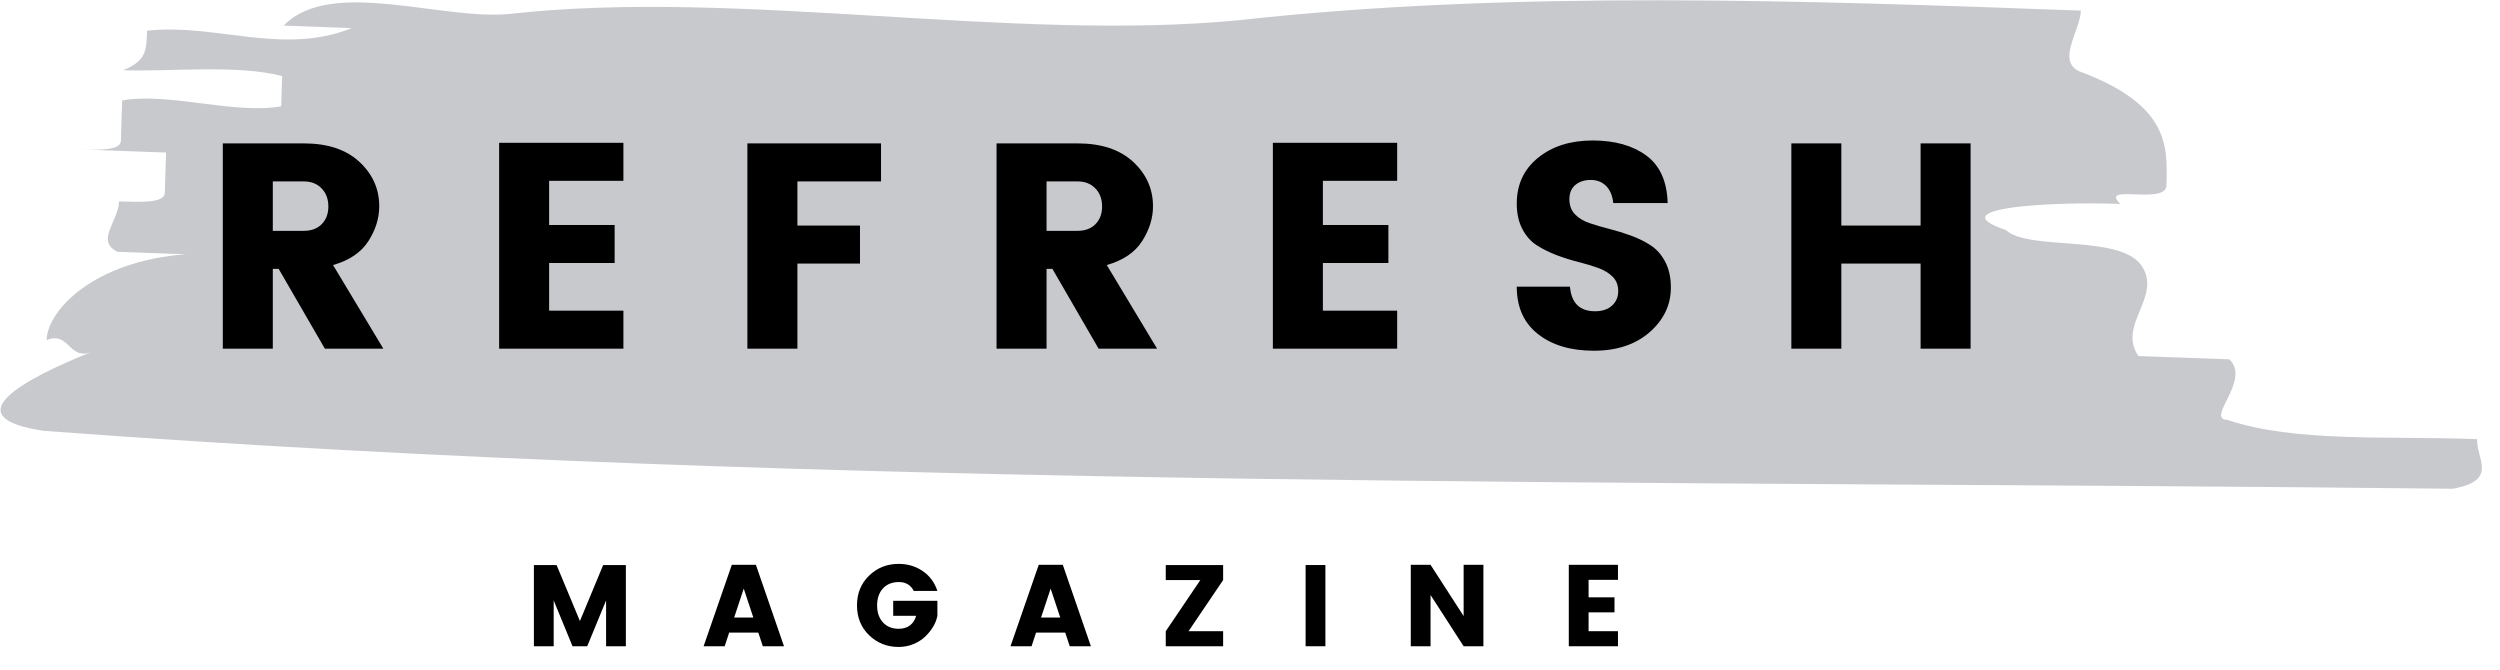
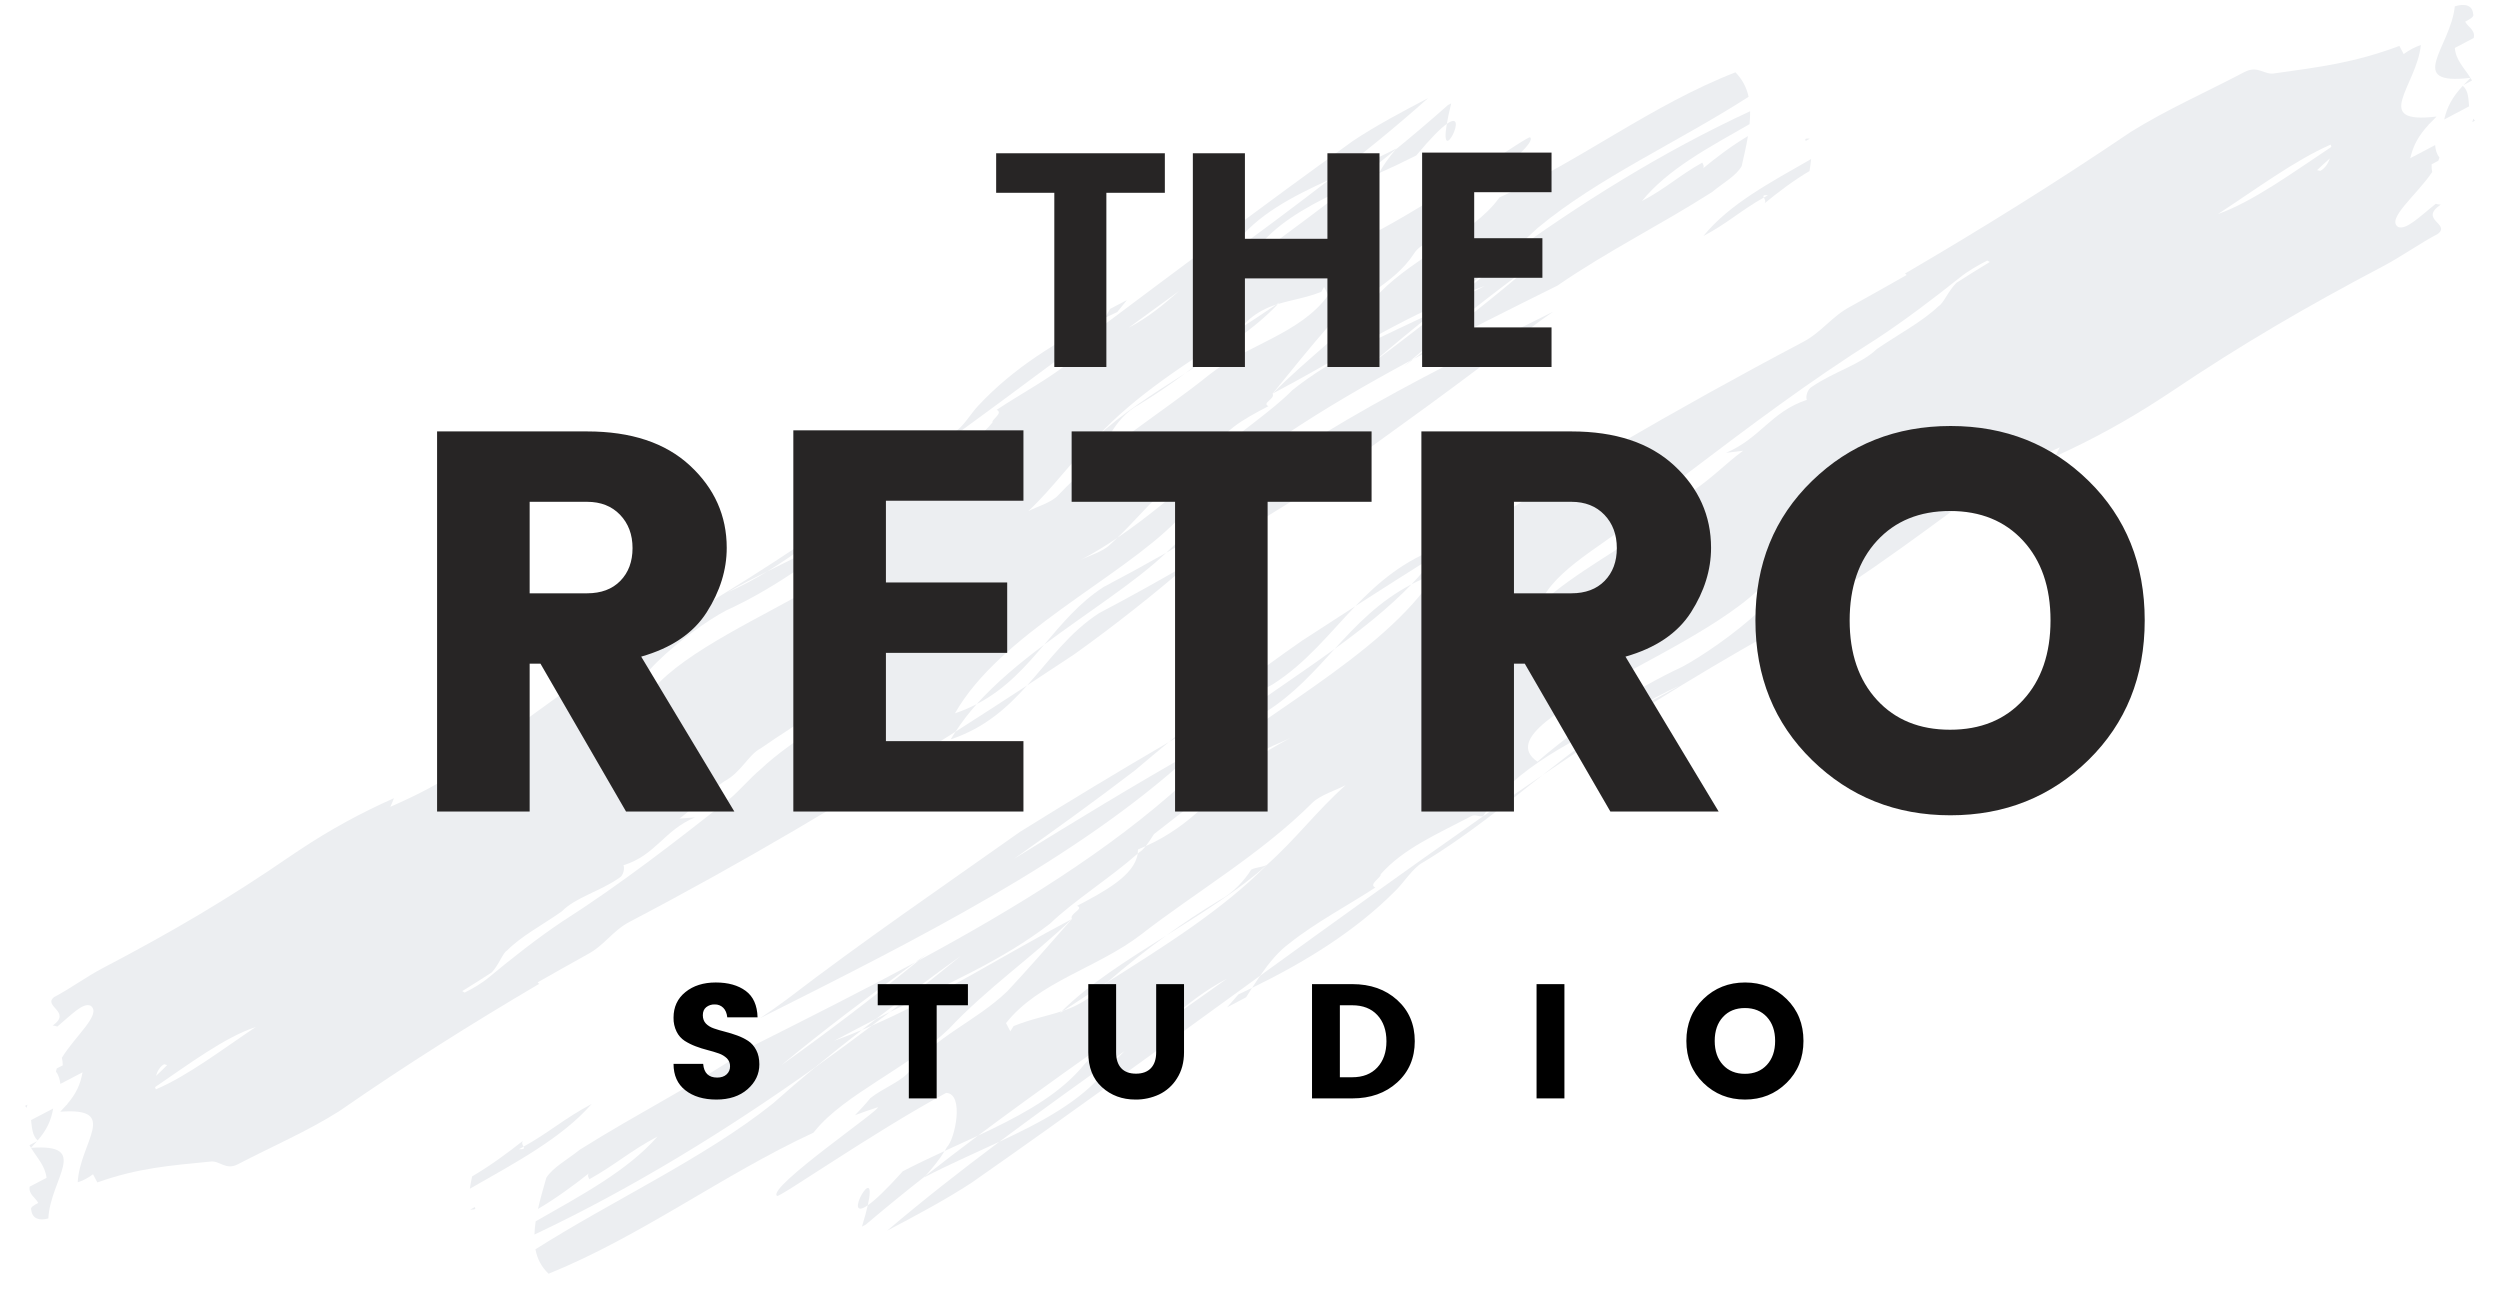
- <svg xmlns="http://www.w3.org/2000/svg" width="153px" height="41px" viewBox="0 0 153 41" version="1.1">
-   <g id="Page-1" stroke="none" stroke-width="1" fill="none" fill-rule="evenodd">
-     <g id="59924" transform="translate(-816, -61)">
-       <g id="Group-7" transform="translate(816.0364, 61.01641)">
-         <path d="M151.56,26.859 C146.002,26.655 140.421,27.07 136.288,25.682 C134.898,25.632 137.751,23.264 136.402,21.976 C135.011,21.925 132.23,21.824 130.837,21.773 C129.505,19.871 132.343,18.122 131.008,16.218 C129.675,14.316 124.076,15.347 122.724,14.061 C118.587,12.674 125.562,12.312 129.732,12.464 C128.381,11.179 132.513,12.567 132.551,11.331 C132.626,8.862 132.702,6.392 127.197,4.338 C125.826,3.669 127.274,1.868 127.312,0.633 C110.627,0.023 92.553,-0.639 75.794,1.22 C61.834,2.563 45.098,-0.709 31.264,0.825 C27.073,1.29 20.198,-1.435 17.324,1.55 C18.713,1.601 20.104,1.652 21.493,1.703 C17.268,3.403 13.152,1.398 8.963,1.862 C8.926,3.098 8.906,3.715 7.495,4.281 C10.277,4.383 14.466,3.918 17.23,4.638 L17.173,6.488 C14.371,7.005 10.239,5.618 7.439,6.132 C7.42,6.751 7.382,7.986 7.363,8.603 C7.345,9.22 5.954,9.169 4.565,9.118 C5.954,9.169 8.736,9.271 10.126,9.321 C10.107,9.938 10.068,11.174 10.05,11.79 C10.031,12.409 8.642,12.358 7.25,12.307 C7.212,13.541 5.784,14.725 7.155,15.393 C8.548,15.444 9.937,15.494 11.327,15.545 C5.746,15.96 2.87,18.944 2.814,20.796 C4.225,20.229 4.168,22.082 5.576,21.515 C1.349,23.214 -2.898,25.53 2.644,26.35 C51.248,29.985 101.376,29.348 150.077,29.895 C152.878,29.379 151.522,28.093 151.56,26.859" id="Fill-179" fill="#C7C9CD" />
-         <path d="M16.659,11.086 L16.659,14.111 L18.556,14.111 C19.022,14.111 19.388,13.973 19.656,13.699 C19.925,13.424 20.059,13.064 20.059,12.616 C20.059,12.168 19.922,11.801 19.648,11.515 C19.373,11.229 19.009,11.086 18.556,11.086 L16.659,11.086 Z M16.659,16.437 L16.659,21.322 L13.599,21.322 L13.599,8.759 L18.556,8.759 C20.012,8.759 21.145,9.135 21.956,9.886 C22.768,10.638 23.173,11.545 23.173,12.608 C23.173,13.335 22.952,14.045 22.511,14.737 C22.069,15.428 21.348,15.918 20.346,16.204 L23.424,21.322 L19.845,21.322 L17.017,16.437 L16.659,16.437 L16.659,16.437 Z" id="Fill-180" fill="#000000" />
-         <polyline id="Fill-181" fill="#000000" points="38.116 8.723 38.116 11.05 33.57 11.05 33.57 13.753 37.579 13.753 37.579 16.079 33.57 16.079 33.57 18.996 38.116 18.996 38.116 21.322 30.511 21.322 30.511 8.723 38.116 8.723" />
-         <polyline id="Fill-182" fill="#000000" points="45.704 21.322 45.704 8.759 53.883 8.759 53.883 11.086 48.765 11.086 48.765 13.788 52.595 13.788 52.595 16.114 48.765 16.114 48.765 21.322 45.704 21.322" />
-         <path d="M64.012,11.086 L64.012,14.111 L65.909,14.111 C66.374,14.111 66.741,13.973 67.01,13.699 C67.278,13.424 67.412,13.064 67.412,12.616 C67.412,12.168 67.276,11.801 67.001,11.515 C66.727,11.229 66.362,11.086 65.909,11.086 L64.012,11.086 Z M64.012,16.437 L64.012,21.322 L60.952,21.322 L60.952,8.759 L65.909,8.759 C67.364,8.759 68.498,9.135 69.31,9.886 C70.121,10.638 70.527,11.545 70.527,12.608 C70.527,13.335 70.306,14.045 69.864,14.737 C69.423,15.428 68.701,15.918 67.699,16.204 L70.777,21.322 L67.197,21.322 L64.37,16.437 L64.012,16.437 L64.012,16.437 Z" id="Fill-183" fill="#000000" />
-         <polyline id="Fill-184" fill="#000000" points="85.47 8.723 85.47 11.05 80.924 11.05 80.924 13.753 84.933 13.753 84.933 16.079 80.924 16.079 80.924 18.996 85.47 18.996 85.47 21.322 77.863 21.322 77.863 8.723 85.47 8.723" />
-         <path d="M97.317,10.997 C96.935,10.997 96.622,11.098 96.377,11.301 C96.133,11.504 96.011,11.796 96.011,12.177 C96.011,12.56 96.124,12.866 96.351,13.099 C96.577,13.332 96.872,13.511 97.236,13.636 C97.6,13.761 98.006,13.88 98.453,13.994 C98.901,14.108 99.345,14.245 99.786,14.405 C100.228,14.567 100.631,14.767 100.994,15.005 C101.359,15.244 101.654,15.581 101.88,16.016 C102.107,16.452 102.221,16.973 102.221,17.582 C102.221,18.644 101.788,19.554 100.923,20.312 C100.058,21.069 98.919,21.448 97.505,21.448 C96.091,21.448 94.951,21.108 94.087,20.428 C93.222,19.748 92.789,18.781 92.789,17.528 L96.046,17.528 C96.13,18.53 96.643,19.032 97.585,19.032 C98.027,19.032 98.373,18.915 98.623,18.683 C98.874,18.45 98.999,18.154 98.999,17.797 C98.999,17.439 98.886,17.147 98.659,16.92 C98.433,16.693 98.137,16.514 97.774,16.383 C97.409,16.252 97.004,16.13 96.556,16.016 C96.109,15.903 95.664,15.763 95.223,15.596 C94.781,15.428 94.379,15.229 94.015,14.996 C93.652,14.763 93.356,14.429 93.129,13.994 C92.902,13.559 92.789,13.043 92.789,12.446 C92.789,11.277 93.225,10.34 94.096,9.636 C94.966,8.933 96.079,8.581 97.434,8.581 C98.787,8.581 99.882,8.887 100.717,9.502 C101.552,10.116 101.988,11.086 102.024,12.41 L98.695,12.41 C98.648,11.957 98.501,11.608 98.256,11.363 C98.012,11.119 97.699,10.997 97.317,10.997" id="Fill-185" fill="#000000" />
-         <polyline id="Fill-186" fill="#000000" points="117.504 8.759 120.564 8.759 120.564 21.322 117.504 21.322 117.504 16.114 112.653 16.114 112.653 21.322 109.594 21.322 109.594 8.759 112.653 8.759 112.653 13.788 117.504 13.788 117.504 8.759" />
-         <polyline id="Fill-187" fill="#000000" points="38.266 34.564 38.266 39.534 37.056 39.534 37.056 36.73 35.902 39.534 35.002 39.534 33.849 36.73 33.849 39.534 32.638 39.534 32.638 34.564 34.026 34.564 35.455 37.991 36.878 34.564 38.266 34.564" />
-         <path d="M44.893,37.778 L46.068,37.778 L45.481,36.008 L44.893,37.778 Z M46.649,39.534 L46.372,38.698 L44.589,38.698 L44.313,39.534 L43.024,39.534 L44.751,34.55 L46.224,34.55 L47.944,39.534 L46.649,39.534 L46.649,39.534 Z" id="Fill-188" fill="#000000" />
-         <path d="M53.152,38.858 C52.658,38.379 52.411,37.771 52.411,37.035 C52.411,36.299 52.658,35.691 53.152,35.212 C53.645,34.733 54.248,34.493 54.96,34.493 C55.513,34.493 56.003,34.64 56.433,34.932 C56.862,35.225 57.162,35.631 57.332,36.15 L55.888,36.15 C55.699,35.786 55.397,35.605 54.982,35.605 C54.567,35.605 54.239,35.734 54.001,35.994 C53.763,36.254 53.644,36.601 53.644,37.035 C53.644,37.47 53.763,37.817 54.001,38.075 C54.239,38.335 54.56,38.465 54.96,38.465 C55.248,38.465 55.483,38.393 55.665,38.25 C55.846,38.105 55.968,37.913 56.029,37.672 L54.628,37.672 L54.628,36.752 L57.332,36.752 L57.332,37.672 C57.242,38.125 56.994,38.548 56.589,38.94 C56.395,39.128 56.155,39.282 55.87,39.4 C55.584,39.518 55.281,39.577 54.96,39.577 C54.248,39.577 53.645,39.337 53.152,38.858" id="Fill-189" fill="#000000" />
-         <path d="M63.675,37.778 L64.851,37.778 L64.263,36.008 L63.675,37.778 Z M65.432,39.534 L65.155,38.698 L63.371,38.698 L63.095,39.534 L61.807,39.534 L63.534,34.55 L65.007,34.55 L66.727,39.534 L65.432,39.534 L65.432,39.534 Z" id="Fill-190" fill="#000000" />
-         <polyline id="Fill-191" fill="#000000" points="74.819 34.564 74.819 35.485 72.702 38.613 74.819 38.613 74.819 39.534 71.308 39.534 71.308 38.613 73.424 35.485 71.308 35.485 71.308 34.564 74.819 34.564" />
-         <polygon id="Fill-192" fill="#000000" points="79.867 39.534 81.078 39.534 81.078 34.564 79.867 34.564" />
-         <polyline id="Fill-193" fill="#000000" points="89.538 34.55 90.748 34.55 90.748 39.534 89.538 39.534 87.513 36.398 87.513 39.534 86.303 39.534 86.303 34.55 87.513 34.55 89.538 37.686 89.538 34.55" />
-         <polyline id="Fill-194" fill="#000000" points="98.983 34.55 98.983 35.47 97.185 35.47 97.185 36.54 98.771 36.54 98.771 37.46 97.185 37.46 97.185 38.613 98.983 38.613 98.983 39.534 95.974 39.534 95.974 34.55 98.983 34.55" />
-       </g>
-     </g>
+ <svg xmlns="http://www.w3.org/2000/svg" width="130" height="67" viewBox="0 0 130 67">
+   <g fill="none" fill-rule="evenodd">
+     <path d="M1.927 59.342l-.395.207c.024.046.052.09.079.136.118-.121.221-.234.316-.343M1.425 57.441l-.124.066c.034.031.056.066.084.101.011-.055.022-.111.04-.167M1.614 59.689c.301.502.736.933.806 1.557l-.875.459c-.071.397.296.564.444.849-.219.114-.437.228-.363.37.051.446.417.568.887.434.112-2.08 2.216-3.902-.899-3.669M2.766 57.641l-1.152.603c.05.388.058.797.344 1.061.472-.551.692-1.015.808-1.664M91.72 10.272c-.045-.086-.049-.142.215-.119-.077.04-.144.081-.215.119.04.083.114.195.042.298.678-.56 1.491-1.179 2.333-1.677.034-.21.063-.419.083-.623-2.099 1.207-4.242 2.329-5.6 4.001 1.24-.649 1.963-1.343 3.142-1.999M93.897 7.33c.074-.04.142-.081.215-.12-.262-.024-.259.032-.215.12M57.382 30.525c-1.259.816-2.163 1.912-3.088 3 2.28-1.706 4.729-3.245 6.347-4.78a113.143 113.143 0 01-3.259 1.78M49.436 38.447c1.775-.593 2.94-1.653 3.977-2.807a368.695 368.695 0 01-3.721 2.404c-.085.134-.179.267-.256.403M50.79 36.612c1.501-.777 2.516-1.926 3.504-3.087-1.29.964-2.512 1.984-3.504 3.087M73.645 8.084c.77-.925 1.274-1.417 1.589-1.642.047-.276.119-.623.229-1.067a5.829 5.829 0 00-.175.092 85.155 85.155 0 01-2.726 2.319c-.332.402-.638.808-.856 1.22a41.52 41.52 0 001.939-.922M75.234 6.442c-.397 2.363 1.233-.873 0 0M73.516 18.661l-.151.08c-.128.109-.261.217-.387.326.183-.137.356-.27.538-.406M59.223 21.043a31.263 31.263 0 002.429-1.646c-1.677 1.07-3.37 2.144-4.617 3.332.218-.114.513-.087.732-.202.29-.511.797-1.138 1.456-1.484" fill="#ECEEF1" />
+     <path d="M55.004 25.776c2.328-2.479 5.319-4.228 7.87-6.284 1.968-1.571 4.747-2.126 6.199-4.148l-.222-.424-.144.256c-.812.319-1.551.417-2.257.636.029-.032.064-.063.093-.096l-.183.125a4.02 4.02 0 00-1.381.746c-.2.191-.405.383-.613.572-2.607 1.685-5.317 3.383-7.331 5.57-1.31 1.227-2.253 2.623-3.564 3.851.437-.229 1.169-.433 1.533-.804zm6.312-10.647c-.801.702-1.584 1.367-2.626 1.913.873-.642 1.749-1.277 2.626-1.913zM44.409 27.296c-1.994 1.81-4.409 3.425-6.651 4.448-1.753.918-6.344 4.403-4.578 5.643.554-4.219 14.449-7.646 11.229-10.091zm.764 7.415c-1.382 1.624-3.573 2.771-5.614 4.202-.657.344-1.017 1.253-1.893 1.712-1.022.714-1.53 1.342-2.333 1.941l.807-.061c-1.608.663-2.04 1.97-3.721 2.488.075.143.004.54-.215.655-1.02.714-2.265 1.006-2.993 1.747-1.02.715-2.114 1.288-2.843 2.03-.22.115-.434.768-.798 1.14-.505.336-1.021.653-1.534.972.044.025.085.052.124.078.438-.222.873-.468 1.264-.794 1.167-.971 2.551-2.057 3.79-2.886 3.139-2.004 5.908-4.176 8.676-6.347.583-.485 1.093-1.112 1.675-1.597 1.675-1.598 4.159-2.72 4.953-4.396.145-.257.583-.487.655-.884zm-31.869 18.69c-1.631.544-3.44 1.906-5.238 3.127a.442.442 0 00.039.118c1.674-.71 3.466-2.089 5.199-3.245zM8.11 55.947c.194-.176.39-.367.582-.563a2.25 2.25 0 01-.155-.044c-.212.11-.353.352-.427.607zm71.546-42.18a113.82 113.82 0 00-6.291 4.974c-4.568 2.459-8.823 5.118-12.198 8.359-2.91 2.967-9.19 5.895-11.509 9.993a7.78 7.78 0 001.132-.481c-.413.462-.782.939-1.098 1.432-5.528 3.521-11.047 6.799-16.957 9.893-.877.459-1.311 1.229-2.187 1.688-.876.486-1.734.971-2.587 1.456.013.034.04.06.08.077-3.513 2.069-6.917 4.206-10.409 6.628-1.678 1.059-3.506 1.836-5.257 2.753-.656.344-.953-.222-1.465-.134-2.122.21-3.732.332-5.85 1.081l-.223-.424c-.276.206-.55.344-.796.415.111-2.081 2.215-3.903-.901-3.668l-.002-.005a7.8 7.8 0 00.316-.344l.042-.022-.011-.014c.472-.551.691-1.014.807-1.663l-1.152.602c-.031-.236-.088-.459-.231-.636.013-.055.024-.11.042-.167.171-.088.314-.164.314-.164a1.837 1.837 0 00-.047-.392c.686-1.134 2.104-2.279 1.492-2.707-.392-.18-.99.466-1.729 1.084a1.023 1.023 0 00-.24-.053c1.021-.715-.519-.99.064-1.475.876-.459 1.675-1.06 2.551-1.518 3.566-1.868 6.498-3.582 9.778-5.841.145-.099.291-.194.436-.291a32.597 32.597 0 014.914-2.696 5.35 5.35 0 01-.187.448c1.385-.61 2.742-1.28 3.969-2.197 2.988-2.287 5.976-4.572 9.405-6.548 3.612-2.036 6.992-4.184 10.47-6.609-1.358 1.112-2.729 2.195-4.24 3.111-.709.352-1.412.711-2.075 1.095a18.406 18.406 0 002.075-1.095c2.728-1.357 5.59-2.639 6.974-5.055.287-.001.361.141.579.027 1.534-.803 3.14-1.464 4.157-2.718-.074-.142.584-.487.217-.655 1.24-.83 2.774-1.632 3.939-2.603.521-.39.945-.958 1.339-1.588 4.305-3.22 8.552-6.418 13.242-9.788 1.187-.795 2.636-1.561 3.91-2.228-1.627 1.454-3.354 2.857-5.13 4.236-1.957.891-3.778 1.847-4.898 3.358-.279.319-.559.627-.846.929a239.552 239.552 0 005.744-4.287c1.154-.529 2.356-1.034 3.487-1.619-.017.022-.033.044-.053.065-.789.646-1.591 1.284-2.407 1.916-1.74.794-3.371 1.638-4.499 2.878-.14.154-.277.315-.399.482-.277.317-.56.626-.846.927a292.157 292.157 0 003.571-2.634c.73-.546 1.456-1.097 2.173-1.653.512-.232 1.032-.463 1.551-.696-.035.062-.073.127-.101.191-.367.371-.722 2.675.157 2.756 3.352-1.801 7.732-4.951 7.806-4.809.514.452-4.875 4.22-4.582 4.248.357-.106.709-.223 1.056-.345-.247.275-.485.551-.691.83-.583.484-1.534.803-1.825 1.315-1.087 1.652-2.988 2.286-4.443 3.768-.874 1-1.891 2.252-2.907 3.507.147.282-.585.486-.217.654-1.236.648-2.666 1.397-2.763 2.5-.026.024-.052.045-.078.068-.087.046-.186.159-.285.292-2.132.932-3.156 2.468-4.735 3.989-.604.408-1.231.797-1.902 1.148.438-.229 1.168-.432 1.533-.804.126-.114.249-.229.369-.344 1.564-1.058 2.949-2.264 4.368-3.398.086-.151.223-.394.367-.591.118-.052.237-.103.359-.15a1.818 1.818 0 01.004-.21c1.3-1.198 2.933-2.239 4.003-3.33 2.177-1.756 4.893-2.875 7.413-4.092a119.541 119.541 0 00-3.242 2.674 162.148 162.148 0 003.882-2.989c.215-.107.424-.212.633-.323l1.315-.688c-.442.152-.873.317-1.298.486.732-.59 1.45-1.183 2.148-1.788 4.044-2.961 8.396-5.677 12.956-7.787a6.32 6.32 0 01-.029.67c-2.099 1.206-4.241 2.328-5.598 4.001 1.236-.647 1.961-1.344 3.139-1.998.042.082.115.193.042.297.679-.561 1.491-1.18 2.334-1.678-.085.512-.207 1.037-.327 1.563-.291.512-.947.857-1.531 1.342-2.714 1.734-5.431 3.064-8.051 4.872-2.52 1.252-5.038 2.503-7.469 3.808 2.218-1.67 4.237-3.245 6.14-4.894z" fill="#ECEEF1" />
+     <path d="M75.441 15.552c.856-.668 1.723-1.331 2.609-1.981a66.319 66.319 0 001.918-1.725c3.119-2.598 7.36-4.494 10.958-6.813a2.546 2.546 0 00-.682-1.272c-4.342 1.686-8.045 4.592-12.267 6.503-.024.031-.05.061-.073.094-1.308 1.767-4.303 2.976-6.123 4.829-1.745 1.996-3.787 3.426-5.605 5.28 3.164-1.657 6.012-3.537 9.265-4.915M53.413 35.64a488.1 488.1 0 002.452-1.618 83.206 83.206 0 006.094-4.809 120.604 120.604 0 01-4.8 2.666c-1.555 1.006-2.567 2.444-3.746 3.761" fill="#ECEEF1" />
+     <path d="M63.516 27.853c-.523.464-1.039.915-1.557 1.36 2.331-1.36 4.611-2.771 6.88-4.193 3.586-2.613 7.213-5.151 10.71-7.932.402-.308.807-.6 1.216-.88-7.319 3.63-14.616 7.247-19.821 12.246-.093.097-.202.194-.303.291 2.872-1.627 5.654-3.346 8.42-5.079-1.868 1.36-3.725 2.739-5.545 4.187M74.612 16.199c.216-.104.428-.209.64-.315.221-.175.435-.349.65-.525-.154.065-.309.128-.461.193-.277.217-.556.429-.829.647M66.45 15.812l-.09.029a95.73 95.73 0 01-1.994 1.318 35.617 35.617 0 01-2.714 2.238c1.811-1.154 3.599-2.301 4.798-3.585M58.603 15.601c-.219.114-.655.342-.875.459l-.265.463c.208-.1.42-.199.633-.296l.507-.626M46.875 24.657c3.593-2.584 6.929-5.067 10.231-7.537.122-.194.241-.394.357-.597-2.466 1.181-4.778 2.623-6.589 4.567-.363.371-.799 1.139-1.236 1.368-2.003 1.221-3.742 2.703-5.497 4.143.879-.613 1.762-1.239 2.659-1.891.026-.017.05-.035.075-.053M128.101 4.422l.444-.235c-.024-.045-.054-.089-.081-.135a8.794 8.794 0 00-.363.37M128.56 6.346l.139-.074c-.036-.03-.058-.066-.087-.1-.015.057-.029.115-.052.174M128.461 4.048c-.306-.5-.763-.919-.81-1.556l.983-.517c.096-.413-.297-.565-.446-.848.245-.13.491-.259.416-.399-.035-.457-.43-.562-.953-.399-.222 2.141-2.62 4.125.81 3.719M127.099 6.213l1.293-.682c-.038-.394-.026-.814-.328-1.069-.543.59-.808 1.078-.965 1.751M27.224 59.627c.045.087.047.144-.242.135.086-.046.162-.091.242-.135-.04-.082-.116-.192-.032-.303-.772.612-1.693 1.291-2.641 1.848a9.751 9.751 0 00-.12.643c2.36-1.351 4.765-2.619 6.336-4.409-1.393.734-2.219 1.486-3.543 2.221M24.693 62.766c-.083.044-.159.09-.242.134.287.011.286-.046.242-.134M65.872 36.987c1.421-.904 2.465-2.079 3.532-3.246-2.584 1.875-5.344 3.586-7.193 5.25a149.017 149.017 0 013.661-2.004M74.972 28.427c-1.977.705-3.305 1.856-4.498 3.096a461.401 461.401 0 014.198-2.669c.098-.141.209-.282.3-.427M73.398 30.384c-1.685.879-2.853 2.112-3.994 3.357 1.462-1.058 2.853-2.171 3.994-3.357M46.948 60.904c-.89.991-1.467 1.524-1.823 1.771-.065.286-.161.646-.303 1.108l.197-.103a102.18 102.18 0 013.101-2.529c.384-.43.739-.863 1-1.299-.732.338-1.463.684-2.172 1.052M45.125 62.675c.55-2.448-1.395.962 0 0M47.6 50.036l.169-.09.441-.355c-.208.151-.405.297-.61.445M63.395 46.823a39.544 39.544 0 00-2.745 1.821c1.891-1.189 3.802-2.382 5.226-3.67-.245.129-.567.118-.812.247-.343.541-.93 1.213-1.669 1.602" fill="#ECEEF1" />
+     <path d="M68.251 41.736c-2.673 2.672-6.038 4.627-8.936 6.875-2.236 1.719-5.311 2.438-7.002 4.592l.224.425.17-.271c.907-.372 1.722-.511 2.507-.775-.034.035-.073.069-.107.104l.206-.138a5.08 5.08 0 001.552-.84c.228-.208.463-.415.7-.621 2.941-1.869 5.996-3.759 8.311-6.113 1.497-1.329 2.599-2.814 4.097-4.145-.491.259-1.304.507-1.722.907zm-7.438 11.272c.913-.764 1.803-1.49 2.973-2.106-.989.706-1.98 1.406-2.973 2.106zm19.135-13.401c2.275-1.966 5.002-3.753 7.511-4.924 1.969-1.038 7.173-4.863 5.296-6.039-.813 4.36-16.221 8.626-12.807 10.963zm-.479-7.573c1.593-1.741 4.052-3.037 6.361-4.615.737-.389 1.176-1.342 2.159-1.86 1.155-.789 1.743-1.459 2.654-2.12l-.888.108c1.796-.768 2.332-2.133 4.201-2.756-.074-.142.021-.554.268-.683 1.154-.789 2.533-1.155 3.367-1.955 1.154-.789 2.383-1.435 3.218-2.236.247-.13.513-.813.931-1.214.57-.373 1.151-.725 1.73-1.08a2.036 2.036 0 01-.133-.074c-.491.252-.98.527-1.425.883-1.327 1.06-2.897 2.25-4.297 3.168-3.54 2.225-6.683 4.604-9.825 6.982-.663.528-1.252 1.201-1.915 1.729-1.914 1.732-4.693 3.016-5.646 4.781-.171.271-.663.53-.76.942zm35.863-20.902c1.816-.647 3.867-2.141 5.898-3.492a.403.403 0 00-.038-.12c-1.869.82-3.903 2.333-5.86 3.612zm5.821-2.894c-.22.192-.445.399-.666.611.058.009.114.021.169.037.239-.125.405-.382.497-.648zM40.627 55.392a142.477 142.477 0 007.142-5.446c5.13-2.77 9.926-5.729 13.785-9.238 3.337-3.203 10.367-6.546 13.109-10.878a9.839 9.839 0 00-1.265.554 13.52 13.52 0 001.274-1.53c6.234-3.912 12.447-7.573 19.08-11.068.983-.518 1.497-1.332 2.48-1.85.986-.546 1.95-1.09 2.91-1.634a.137.137 0 00-.085-.075c3.955-2.313 7.791-4.691 11.74-7.365 1.891-1.177 3.934-2.074 5.898-3.108.739-.39 1.036.176 1.603.058 2.338-.33 4.11-.542 6.47-1.424l.223.423c.314-.227.62-.382.894-.468-.222 2.141-2.618 4.126.811 3.718l.002.004a8.78 8.78 0 00-.362.37l-.048.025.011.014c-.544.591-.807 1.079-.965 1.752l1.292-.681c.023.24.075.467.224.641-.018.057-.033.114-.055.172l-.352.186c-.005.142.006.275.032.4-.807 1.201-2.418 2.454-1.767 2.861.421.163 1.108-.533 1.948-1.207.084.024.175.039.262.042-1.154.789.521.989-.142 1.517-.983.519-1.889 1.179-2.873 1.696-4.001 2.11-7.3 4.028-11.009 6.523-.163.11-.327.215-.491.322a40.892 40.892 0 01-5.521 3.032c.068-.16.144-.316.226-.469-1.548.701-3.069 1.462-4.46 2.469-3.388 2.508-6.776 5.015-10.633 7.228-4.061 2.285-7.872 4.672-11.806 7.349 1.543-1.216 3.1-2.402 4.802-3.422a47.708 47.708 0 002.329-1.237c-.814.371-1.584.788-2.329 1.237-3.059 1.539-6.26 3.009-7.896 5.564-.314.016-.388-.125-.634.004-1.72.907-3.515 1.672-4.691 3.014.074.141-.664.53-.27.683-1.4.918-3.122 1.826-4.446 2.885-.591.428-1.084 1.034-1.547 1.702-4.877 3.537-9.691 7.049-14.999 10.762-1.341.88-2.968 1.743-4.397 2.497 1.855-1.58 3.817-3.113 5.833-4.624 2.189-1.021 4.234-2.1 5.535-3.712.321-.342.644-.674.973-.999a303.823 303.823 0 00-6.508 4.711c-1.293.605-2.635 1.188-3.904 1.85.02-.024.038-.047.06-.071.898-.705 1.809-1.404 2.733-2.096 1.948-.909 3.778-1.863 5.076-3.197.161-.166.318-.338.461-.516.319-.341.645-.674.973-.998a379.277 379.277 0 00-4.046 2.896c-.826.602-1.65 1.205-2.464 1.815-.571.266-1.154.531-1.733.797.04-.066.085-.133.119-.201.42-.4.921-2.785-.039-2.821-3.765 2.028-8.722 5.499-8.796 5.357-.542-.436 5.551-4.594 5.232-4.608-.397.128-.789.267-1.176.412.285-.297.56-.593.8-.89.662-.53 1.72-.907 2.064-1.449 1.273-1.754 3.388-2.508 5.057-4.107 1.007-1.073 2.182-2.414 3.358-3.757-.148-.282.665-.53.269-.684 1.387-.73 2.992-1.576 3.152-2.714l.089-.076c.098-.051.212-.171.327-.314 2.384-1.071 3.581-2.704 5.388-4.35a25.075 25.075 0 012.141-1.281c-.491.259-1.302.507-1.721.907-.143.124-.283.249-.42.374-1.767 1.17-3.345 2.483-4.957 3.724-.101.159-.263.417-.431.626a7.937 7.937 0 01-.401.173c0 .074-.006.146-.015.217-1.483 1.299-3.326 2.456-4.552 3.634-2.473 1.919-5.506 3.214-8.33 4.599 1.259-.965 2.489-1.94 3.685-2.919a202.992 202.992 0 00-4.402 3.276c-.241.122-.475.242-.71.366l-1.477.778c.493-.18.973-.372 1.448-.569a102.77 102.77 0 00-2.442 1.951c-4.58 3.258-9.485 6.281-14.589 8.691a5.97 5.97 0 01.064-.688c2.361-1.352 4.764-2.619 6.334-4.409-1.388.731-2.217 1.485-3.541 2.219-.041-.082-.116-.191-.031-.302-.772.612-1.693 1.291-2.642 1.848.119-.53.277-1.076.434-1.622.344-.542 1.081-.931 1.744-1.461 3.062-1.925 6.106-3.437 9.068-5.435 2.826-1.42 5.649-2.84 8.379-4.311-2.515 1.834-4.806 3.56-6.973 5.356z" fill="#ECEEF1" />
+     <path d="M45.337 53.332c-.97.732-1.954 1.46-2.957 2.174a81.01 81.01 0 00-2.188 1.875c-3.547 2.835-8.291 5.01-12.35 7.583.094.481.303.913.686 1.27 4.845-1.966 9.048-5.147 13.772-7.336.028-.034.058-.065.084-.101 1.521-1.884 4.865-3.286 6.95-5.287 2.012-2.143 4.321-3.721 6.405-5.722-3.552 1.871-6.767 3.955-10.402 5.544M70.474 31.523c-.918.591-1.841 1.187-2.768 1.792a103.82 103.82 0 00-6.919 5.267 152.88 152.88 0 015.395-2.996c1.754-1.116 2.933-2.648 4.292-4.063M59.014 40.062c.596-.506 1.184-.996 1.773-1.48a315.034 315.034 0 00-7.749 4.675c-4.06 2.874-8.163 5.676-12.133 8.719-.456.336-.915.659-1.377.968 8.204-4.12 16.384-8.225 22.337-13.638.106-.104.231-.21.346-.315-3.229 1.824-6.365 3.739-9.482 5.667 2.114-1.498 4.218-3.013 6.285-4.596" fill="#ECEEF1" />
+     <path d="M46.278 52.623c-.242.119-.48.237-.717.357-.25.192-.495.383-.739.575l.515-.223c.315-.237.631-.471.941-.709M55.214 52.582l.099-.034c.734-.49 1.489-.976 2.252-1.461a44.321 44.321 0 013.085-2.443c-2.042 1.281-4.059 2.556-5.436 3.938M63.811 52.379l.984-.519c.104-.165.207-.328.312-.491-.233.114-.471.228-.708.339l-.588.671M77.115 42.449c-4.066 2.846-7.845 5.575-11.588 8.288-.142.206-.282.418-.42.632 2.762-1.345 5.37-2.949 7.449-5.043.416-.399.931-1.213 1.422-1.471 2.256-1.36 4.236-2.976 6.231-4.548a197.81 197.81 0 00-3.008 2.084c-.029.018-.057.039-.086.058" fill="#ECEEF1" />
+     <path d="M27.542 26.094v4.758h2.985c.732 0 1.309-.215 1.731-.647.422-.433.634-1 .634-1.704s-.216-1.281-.648-1.732c-.432-.451-1.005-.675-1.717-.675h-2.985zm0 8.418v7.686h-4.814V22.434h7.799c2.289 0 4.072.591 5.349 1.774 1.276 1.182 1.914 2.609 1.914 4.279 0 1.145-.347 2.262-1.041 3.351-.695 1.088-1.83 1.857-3.407 2.307l4.843 8.053h-5.632l-4.448-7.686h-.563zM53.219 22.378v3.659h-7.151v4.251h6.306v3.66h-6.306v4.59h7.151v3.66H41.253v-19.82h11.966M55.725 26.094v-3.66h15.597v3.66h-5.406v16.104h-4.813V26.094h-5.378M78.726 26.094v4.758h2.985c.731 0 1.308-.215 1.731-.647.422-.433.633-1 .633-1.704s-.216-1.281-.646-1.732c-.433-.451-1.005-.675-1.718-.675h-2.985zm0 8.418v7.686h-4.814V22.434h7.799c2.289 0 4.072.591 5.349 1.774 1.276 1.182 1.915 2.609 1.915 4.279 0 1.145-.348 2.262-1.042 3.351-.695 1.088-1.831 1.857-3.408 2.307l4.843 8.053h-5.63l-4.449-7.686h-.563zM105.205 36.398c.947-1.032 1.422-2.411 1.422-4.138 0-1.727-.475-3.107-1.422-4.139-.948-1.032-2.216-1.549-3.801-1.549-1.587 0-2.853.517-3.801 1.549s-1.421 2.412-1.421 4.139c0 1.727.473 3.106 1.421 4.138.948 1.033 2.214 1.548 3.801 1.548 1.585 0 2.853-.515 3.801-1.548zm-10.98 3.124c-1.962-1.914-2.943-4.334-2.943-7.262s.981-5.345 2.943-7.25c1.96-1.906 4.364-2.858 7.207-2.858s5.237.952 7.179 2.858c1.944 1.905 2.914 4.322 2.914 7.25s-.976 5.348-2.927 7.262c-1.953 1.915-4.346 2.873-7.18 2.873-2.834 0-5.233-.958-7.193-2.873zM51.8 10.027V7.969h8.772v2.058h-3.041v9.057h-2.707v-9.057H51.8M69.026 7.969h2.708v11.115h-2.708v-4.607h-4.29v4.607h-2.708V7.969h2.708v4.449h4.29V7.969M80.68 7.937v2.059h-4.022v2.391h3.547v2.058h-3.547v2.581h4.022v2.058h-6.73V7.937h6.73" fill="#272525" />
+     <path d="M37.166 52.231a.667.667 0 00-.445.145c-.116.096-.174.234-.174.414 0 .181.055.326.161.437.108.11.248.195.419.253.173.06.365.117.577.17.211.054.421.118.63.195.209.076.4.171.572.283.172.114.312.273.419.479.108.206.161.453.161.741 0 .503-.205.932-.614 1.292-.409.358-.948.537-1.618.537-.669 0-1.207-.161-1.616-.483-.41-.322-.614-.779-.614-1.372h1.541c.039.475.282.712.728.712.208 0 .372-.056.491-.166a.543.543 0 00.178-.419.565.565 0 00-.161-.415 1.154 1.154 0 00-.419-.254 6.717 6.717 0 00-.576-.173 5.683 5.683 0 01-.631-.199 3.112 3.112 0 01-.572-.284 1.198 1.198 0 01-.418-.474 1.556 1.556 0 01-.161-.732c0-.554.205-.996.618-1.33.411-.333.938-.499 1.579-.499.64 0 1.159.145 1.554.436.394.29.601.749.618 1.375h-1.575c-.023-.214-.092-.379-.208-.495a.598.598 0 00-.444-.174M45.642 52.274v-1.1h4.69v1.1h-1.625v4.843h-1.448v-4.843h-1.617M56.591 54.722v-3.548h1.447v3.548c0 .355.087.629.262.82.176.192.433.289.771.289.339 0 .598-.097.779-.289.181-.191.271-.465.271-.82v-3.548h1.448v3.548c0 .524-.123.977-.368 1.358a2.212 2.212 0 01-.931.834 2.85 2.85 0 01-1.224.263c-.689 0-1.271-.214-1.745-.644-.474-.429-.71-1.032-.71-1.811M69.673 56.017h.643c.553 0 .989-.169 1.304-.508.316-.339.475-.793.475-1.364 0-.57-.159-1.024-.475-1.363-.315-.339-.751-.508-1.304-.508h-.643v3.743zm.643-4.843c.949 0 1.728.274 2.337.825.61.551.915 1.265.915 2.143 0 .876-.305 1.592-.915 2.146-.609.553-1.388.829-2.337.829h-2.091v-5.943h2.091zM79.901 57.117h1.449v-5.943h-1.449zM91.879 55.373c.285-.311.428-.726.428-1.245 0-.519-.143-.934-.428-1.244-.285-.311-.666-.466-1.143-.466s-.858.155-1.143.466c-.285.31-.428.725-.428 1.244s.143.934.428 1.245c.285.311.666.466 1.143.466s.858-.155 1.143-.466zm-3.303.94c-.59-.576-.885-1.304-.885-2.185 0-.88.295-1.607.885-2.18.59-.572 1.313-.859 2.168-.859.856 0 1.575.287 2.159.859.585.573.877 1.3.877 2.18 0 .881-.294 1.609-.881 2.185-.587.576-1.307.864-2.159.864-.852 0-1.574-.288-2.164-.864z" fill="#000" />
  </g>
</svg>
